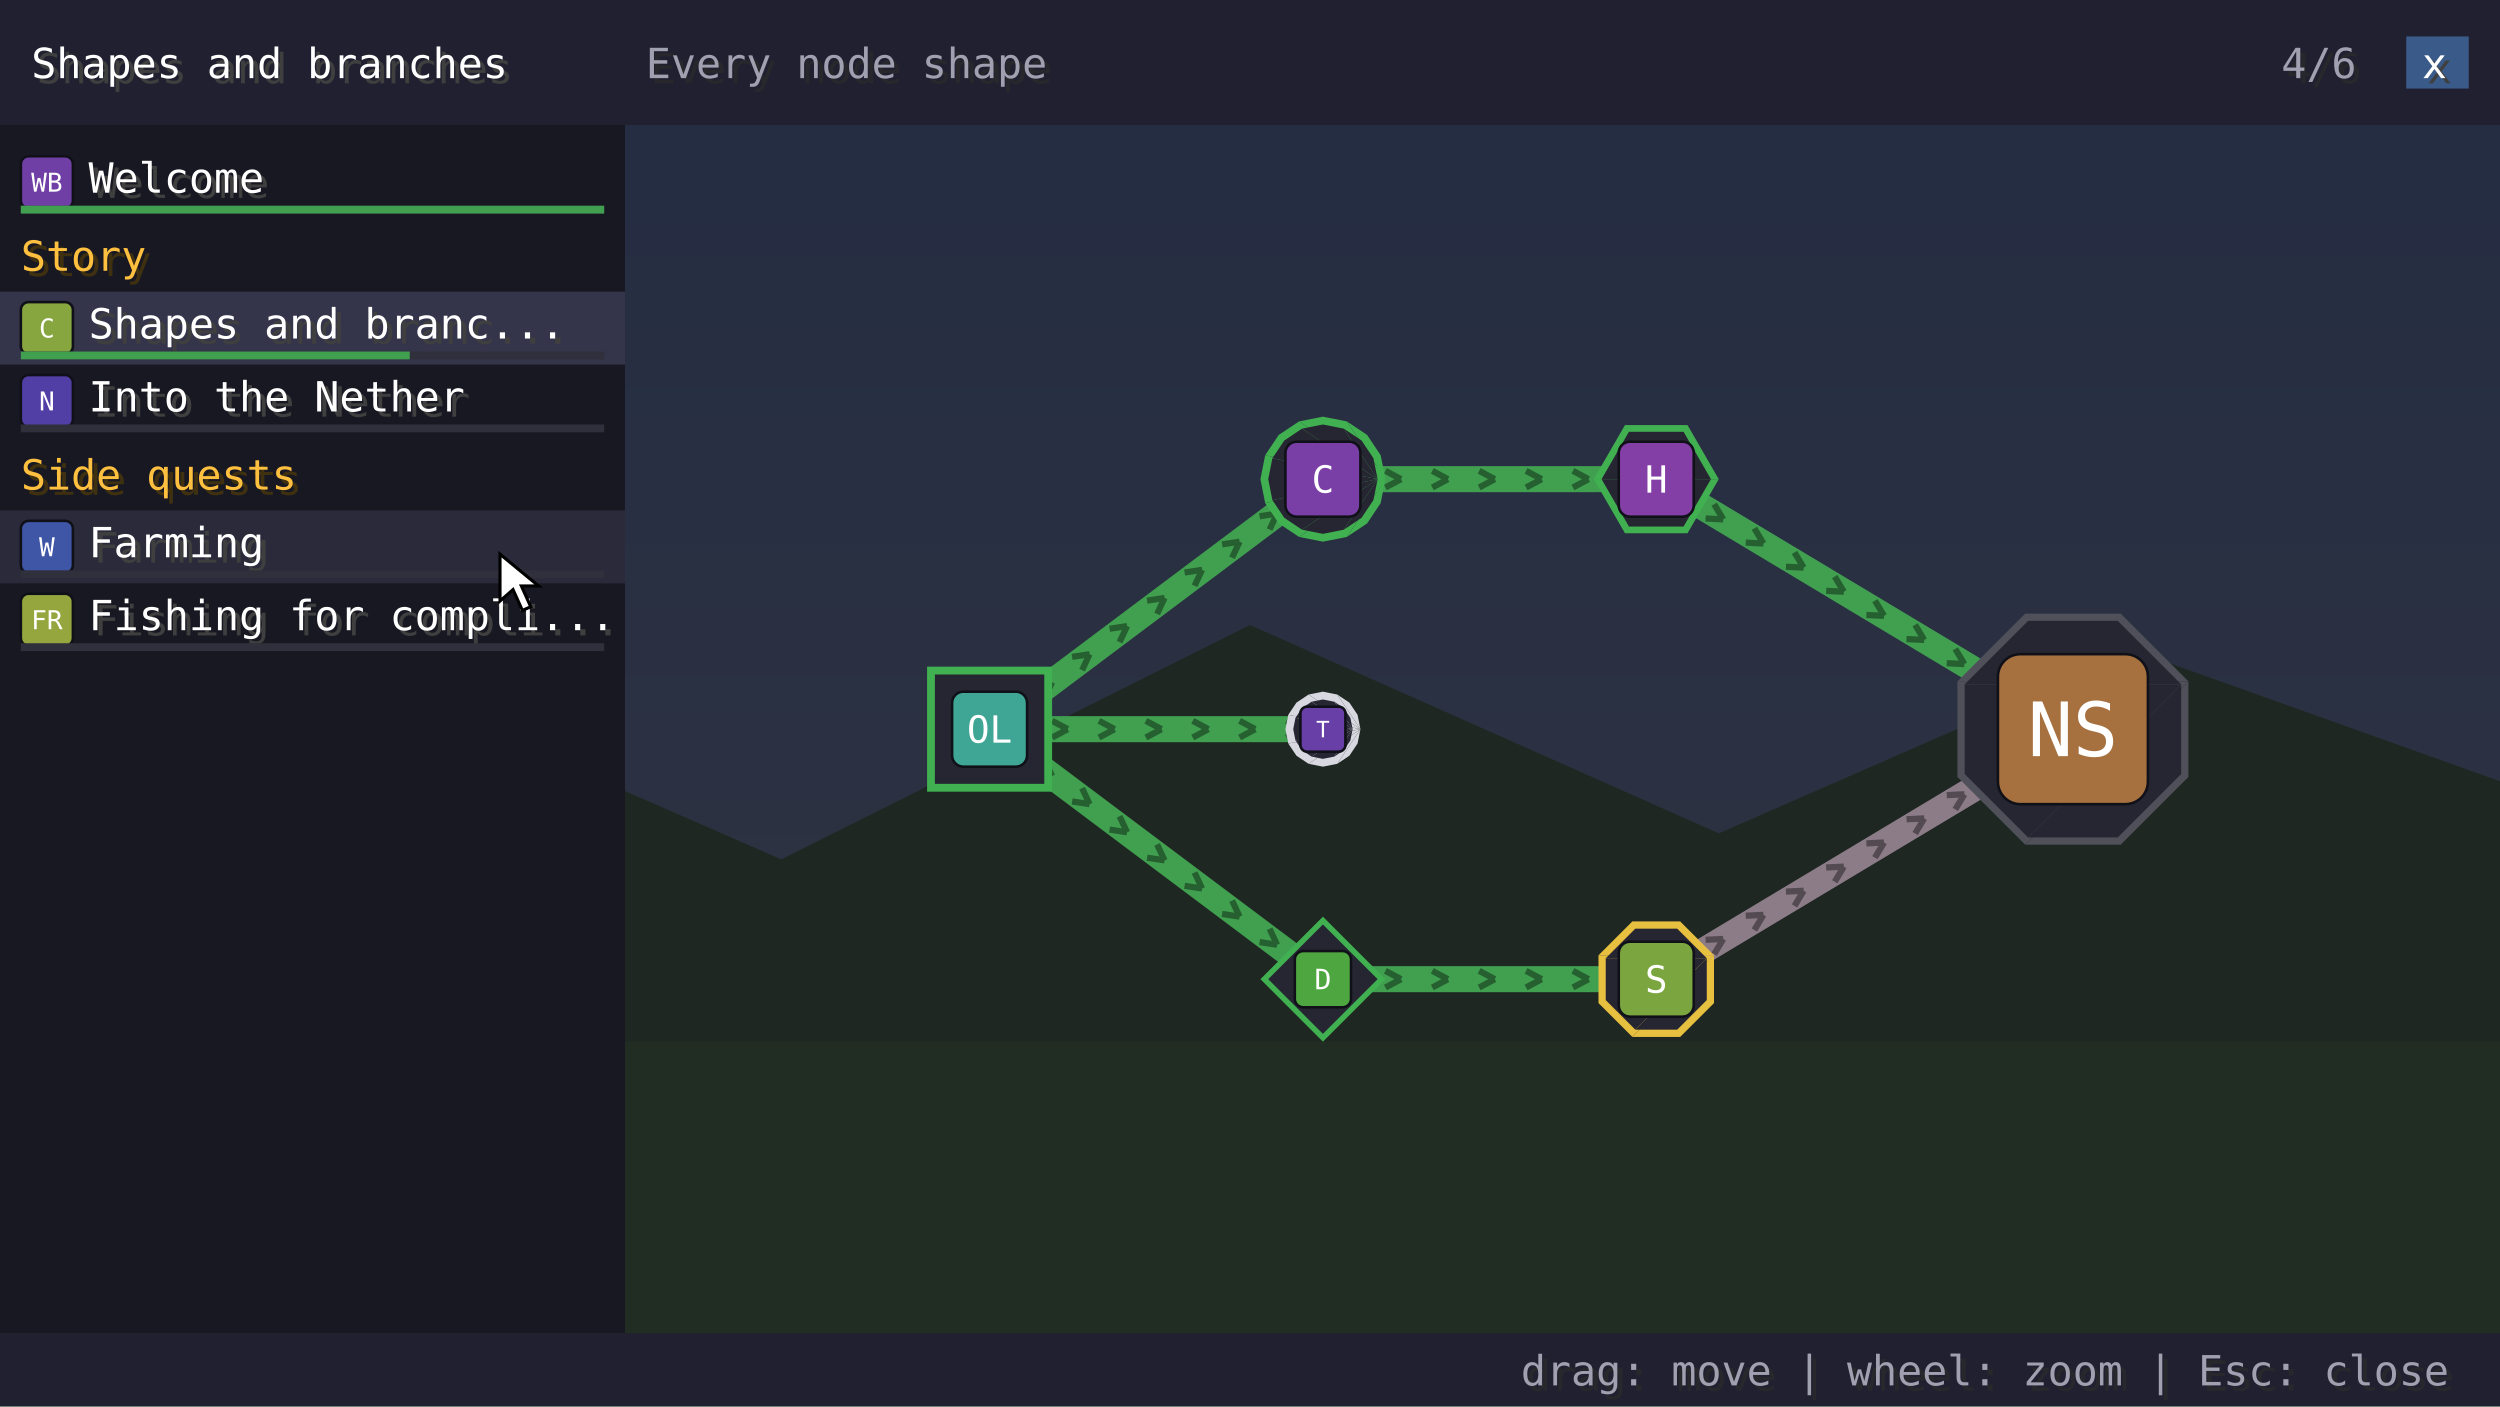
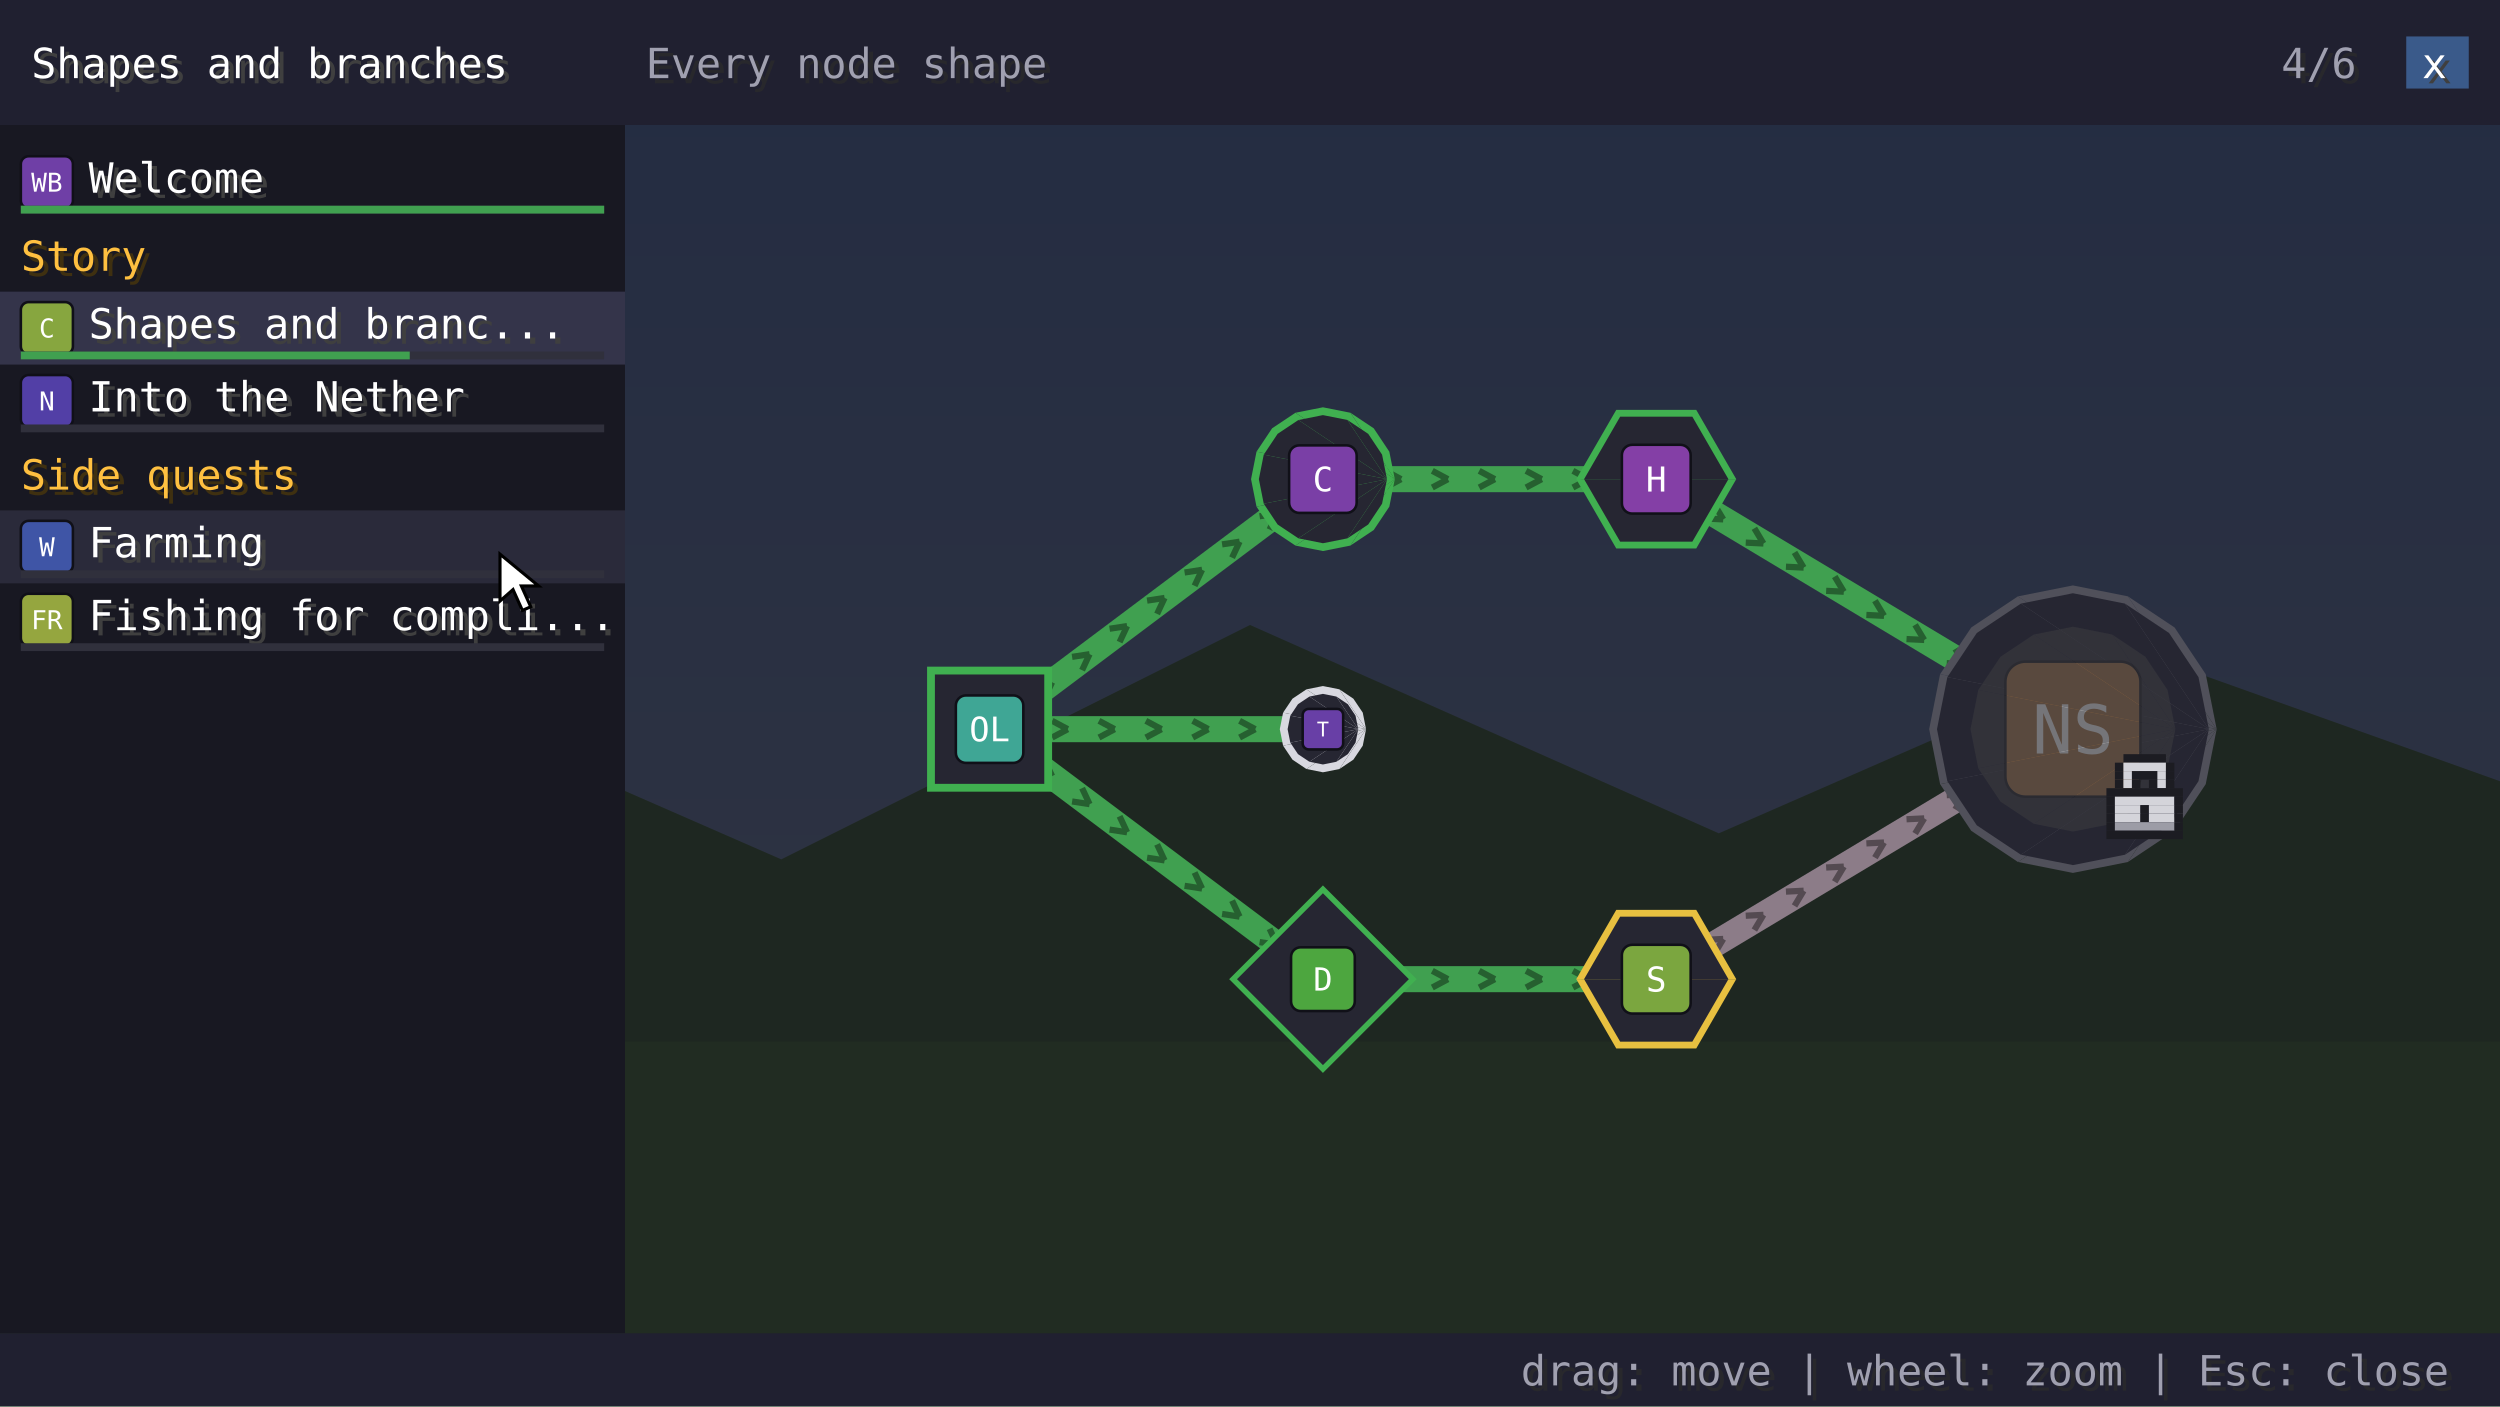
<svg xmlns="http://www.w3.org/2000/svg" viewBox="0 0 480 270" width="960" height="540" font-family="Consolas, 'DejaVu Sans Mono', monospace">
  <defs>
    <linearGradient id="sky" x1="0" y1="0" x2="0" y2="1">
      <stop offset="0" stop-color="#78a7ff" />
      <stop offset="1" stop-color="#c8dcff" />
    </linearGradient>
  </defs>
  <rect width="480" height="270" fill="url(#sky)" />
  <path d="M0 170 L70 130 L150 165 L240 120 L330 160 L410 125 L480 150 L480 270 L0 270 Z" fill="#5d8f4a" />
  <rect y="200" width="480" height="70" fill="#6aa84f" />
  <rect x="0.00" y="0.00" width="480.00" height="270.00" fill="#101018" fill-opacity="0.816" />
  <polygon points="191.50,142.00 255.50,94.00 252.50,90.00 188.50,138.00" fill="#40a050" fill-opacity="1.000" />
  <polygon points="193.90,139.73 195.34,136.65 194.26,136.15 192.82,139.23" fill="#266030" fill-opacity="1.000" />
  <polygon points="191.53,137.51 194.89,136.99 194.71,135.81 191.35,136.33" fill="#266030" fill-opacity="1.000" />
  <polygon points="201.10,134.33 202.54,131.25 201.46,130.75 200.02,133.83" fill="#266030" fill-opacity="1.000" />
  <polygon points="198.73,132.11 202.09,131.59 201.91,130.41 198.55,130.93" fill="#266030" fill-opacity="1.000" />
  <polygon points="208.30,128.93 209.74,125.85 208.66,125.35 207.22,128.43" fill="#266030" fill-opacity="1.000" />
  <polygon points="205.93,126.71 209.29,126.19 209.11,125.01 205.75,125.53" fill="#266030" fill-opacity="1.000" />
  <polygon points="215.50,123.53 216.94,120.45 215.86,119.95 214.42,123.03" fill="#266030" fill-opacity="1.000" />
  <polygon points="213.13,121.31 216.49,120.79 216.31,119.61 212.95,120.13" fill="#266030" fill-opacity="1.000" />
  <polygon points="222.70,118.13 224.14,115.05 223.06,114.55 221.62,117.63" fill="#266030" fill-opacity="1.000" />
  <polygon points="220.33,115.91 223.69,115.39 223.51,114.21 220.15,114.73" fill="#266030" fill-opacity="1.000" />
  <polygon points="229.90,112.73 231.34,109.65 230.26,109.15 228.82,112.23" fill="#266030" fill-opacity="1.000" />
  <polygon points="227.53,110.51 230.89,109.99 230.71,108.81 227.35,109.33" fill="#266030" fill-opacity="1.000" />
  <polygon points="237.10,107.33 238.54,104.25 237.46,103.75 236.02,106.83" fill="#266030" fill-opacity="1.000" />
  <polygon points="234.73,105.11 238.09,104.59 237.91,103.41 234.55,103.93" fill="#266030" fill-opacity="1.000" />
  <polygon points="244.30,101.93 245.74,98.85 244.66,98.35 243.22,101.43" fill="#266030" fill-opacity="1.000" />
  <polygon points="241.93,99.71 245.29,99.19 245.11,98.01 241.75,98.53" fill="#266030" fill-opacity="1.000" />
  <polygon points="251.50,96.53 252.94,93.45 251.86,92.95 250.42,96.03" fill="#266030" fill-opacity="1.000" />
  <polygon points="249.13,94.31 252.49,93.79 252.31,92.61 248.95,93.13" fill="#266030" fill-opacity="1.000" />
  <polygon points="188.50,142.00 252.50,190.00 255.50,186.00 191.50,138.00" fill="#40a050" fill-opacity="1.000" />
  <polygon points="191.35,143.67 194.71,144.19 194.89,143.01 191.53,142.49" fill="#266030" fill-opacity="1.000" />
  <polygon points="192.82,140.77 194.26,143.85 195.34,143.35 193.90,140.27" fill="#266030" fill-opacity="1.000" />
  <polygon points="198.55,149.07 201.91,149.59 202.09,148.41 198.73,147.89" fill="#266030" fill-opacity="1.000" />
  <polygon points="200.02,146.17 201.46,149.25 202.54,148.75 201.10,145.67" fill="#266030" fill-opacity="1.000" />
  <polygon points="205.75,154.47 209.11,154.99 209.29,153.81 205.93,153.29" fill="#266030" fill-opacity="1.000" />
  <polygon points="207.22,151.57 208.66,154.65 209.74,154.15 208.30,151.07" fill="#266030" fill-opacity="1.000" />
  <polygon points="212.95,159.87 216.31,160.39 216.49,159.21 213.13,158.69" fill="#266030" fill-opacity="1.000" />
  <polygon points="214.42,156.97 215.86,160.05 216.94,159.55 215.50,156.47" fill="#266030" fill-opacity="1.000" />
  <polygon points="220.15,165.27 223.51,165.79 223.69,164.61 220.33,164.09" fill="#266030" fill-opacity="1.000" />
  <polygon points="221.62,162.37 223.06,165.45 224.14,164.95 222.70,161.87" fill="#266030" fill-opacity="1.000" />
  <polygon points="227.35,170.67 230.71,171.19 230.89,170.01 227.53,169.49" fill="#266030" fill-opacity="1.000" />
  <polygon points="228.82,167.77 230.26,170.85 231.34,170.35 229.90,167.27" fill="#266030" fill-opacity="1.000" />
  <polygon points="234.55,176.07 237.91,176.59 238.09,175.41 234.73,174.89" fill="#266030" fill-opacity="1.000" />
  <polygon points="236.02,173.17 237.46,176.25 238.54,175.75 237.10,172.67" fill="#266030" fill-opacity="1.000" />
  <polygon points="241.75,181.47 245.11,181.99 245.29,180.81 241.93,180.29" fill="#266030" fill-opacity="1.000" />
  <polygon points="243.22,178.57 244.66,181.65 245.74,181.15 244.30,178.07" fill="#266030" fill-opacity="1.000" />
  <polygon points="248.95,186.87 252.31,187.39 252.49,186.21 249.13,185.69" fill="#266030" fill-opacity="1.000" />
  <polygon points="250.42,183.97 251.86,187.05 252.94,186.55 251.50,183.47" fill="#266030" fill-opacity="1.000" />
  <polygon points="254.00,94.50 318.00,94.50 318.00,89.50 254.00,89.50" fill="#40a050" fill-opacity="1.000" />
  <polygon points="257.28,94.13 260.28,92.53 259.72,91.47 256.72,93.07" fill="#266030" fill-opacity="1.000" />
  <polygon points="256.72,90.93 259.72,92.53 260.28,91.47 257.28,89.87" fill="#266030" fill-opacity="1.000" />
  <polygon points="266.28,94.13 269.28,92.53 268.72,91.47 265.72,93.07" fill="#266030" fill-opacity="1.000" />
  <polygon points="265.72,90.93 268.72,92.53 269.28,91.47 266.28,89.87" fill="#266030" fill-opacity="1.000" />
  <polygon points="275.28,94.13 278.28,92.53 277.72,91.47 274.72,93.07" fill="#266030" fill-opacity="1.000" />
  <polygon points="274.72,90.93 277.72,92.53 278.28,91.47 275.28,89.87" fill="#266030" fill-opacity="1.000" />
  <polygon points="284.28,94.13 287.28,92.53 286.72,91.47 283.72,93.07" fill="#266030" fill-opacity="1.000" />
  <polygon points="283.72,90.93 286.72,92.53 287.28,91.47 284.28,89.87" fill="#266030" fill-opacity="1.000" />
  <polygon points="293.28,94.13 296.28,92.53 295.72,91.47 292.72,93.07" fill="#266030" fill-opacity="1.000" />
  <polygon points="292.72,90.93 295.72,92.53 296.28,91.47 293.28,89.87" fill="#266030" fill-opacity="1.000" />
  <polygon points="302.28,94.13 305.28,92.53 304.72,91.47 301.72,93.07" fill="#266030" fill-opacity="1.000" />
  <polygon points="301.72,90.93 304.72,92.53 305.28,91.47 302.28,89.87" fill="#266030" fill-opacity="1.000" />
  <polygon points="311.28,94.13 314.28,92.53 313.72,91.47 310.72,93.07" fill="#266030" fill-opacity="1.000" />
  <polygon points="310.72,90.93 313.72,92.53 314.28,91.47 311.28,89.87" fill="#266030" fill-opacity="1.000" />
  <polygon points="254.00,190.50 318.00,190.50 318.00,185.50 254.00,185.50" fill="#40a050" fill-opacity="1.000" />
  <polygon points="257.28,190.13 260.28,188.53 259.72,187.47 256.72,189.07" fill="#266030" fill-opacity="1.000" />
  <polygon points="256.72,186.93 259.72,188.53 260.28,187.47 257.28,185.87" fill="#266030" fill-opacity="1.000" />
  <polygon points="266.28,190.13 269.28,188.53 268.72,187.47 265.72,189.07" fill="#266030" fill-opacity="1.000" />
  <polygon points="265.72,186.93 268.72,188.53 269.28,187.47 266.28,185.87" fill="#266030" fill-opacity="1.000" />
  <polygon points="275.28,190.13 278.28,188.53 277.72,187.47 274.72,189.07" fill="#266030" fill-opacity="1.000" />
  <polygon points="274.72,186.93 277.72,188.53 278.28,187.47 275.28,185.87" fill="#266030" fill-opacity="1.000" />
  <polygon points="284.28,190.13 287.28,188.53 286.72,187.47 283.72,189.07" fill="#266030" fill-opacity="1.000" />
  <polygon points="283.72,186.93 286.72,188.53 287.28,187.47 284.28,185.87" fill="#266030" fill-opacity="1.000" />
  <polygon points="293.28,190.13 296.28,188.53 295.72,187.47 292.72,189.07" fill="#266030" fill-opacity="1.000" />
  <polygon points="292.72,186.93 295.72,188.53 296.28,187.47 293.28,185.87" fill="#266030" fill-opacity="1.000" />
  <polygon points="302.28,190.13 305.28,188.53 304.72,187.47 301.72,189.07" fill="#266030" fill-opacity="1.000" />
  <polygon points="301.72,186.93 304.72,188.53 305.28,187.47 302.28,185.87" fill="#266030" fill-opacity="1.000" />
  <polygon points="311.28,190.13 314.28,188.53 313.72,187.47 310.72,189.07" fill="#266030" fill-opacity="1.000" />
  <polygon points="310.72,186.93 313.72,188.53 314.28,187.47 311.28,185.87" fill="#266030" fill-opacity="1.000" />
  <polygon points="316.71,94.14 396.71,142.14 399.29,137.86 319.29,89.86" fill="#40a050" fill-opacity="1.000" />
  <polygon points="319.72,95.51 323.11,95.69 323.18,94.49 319.78,94.32" fill="#266030" fill-opacity="1.000" />
  <polygon points="320.88,92.48 322.63,95.40 323.66,94.78 321.91,91.86" fill="#266030" fill-opacity="1.000" />
  <polygon points="327.44,100.15 330.83,100.32 330.89,99.12 327.50,98.95" fill="#266030" fill-opacity="1.000" />
  <polygon points="328.60,97.11 330.35,100.03 331.38,99.41 329.63,96.49" fill="#266030" fill-opacity="1.000" />
  <polygon points="335.15,104.78 338.55,104.95 338.61,103.75 335.21,103.58" fill="#266030" fill-opacity="1.000" />
  <polygon points="336.32,101.74 338.07,104.66 339.09,104.04 337.35,101.12" fill="#266030" fill-opacity="1.000" />
  <polygon points="342.87,109.41 346.27,109.58 346.33,108.38 342.93,108.21" fill="#266030" fill-opacity="1.000" />
  <polygon points="344.03,106.37 345.78,109.29 346.81,108.67 345.06,105.75" fill="#266030" fill-opacity="1.000" />
  <polygon points="350.59,114.04 353.98,114.21 354.04,113.01 350.65,112.84" fill="#266030" fill-opacity="1.000" />
  <polygon points="351.75,111.00 353.50,113.92 354.53,113.30 352.78,110.38" fill="#266030" fill-opacity="1.000" />
  <polygon points="358.31,118.67 361.70,118.84 361.76,117.64 358.37,117.47" fill="#266030" fill-opacity="1.000" />
  <polygon points="359.47,115.63 361.22,118.55 362.25,117.93 360.50,115.02" fill="#266030" fill-opacity="1.000" />
  <polygon points="366.02,123.30 369.42,123.47 369.48,122.27 366.08,122.10" fill="#266030" fill-opacity="1.000" />
  <polygon points="367.19,120.26 368.94,123.18 369.96,122.56 368.21,119.65" fill="#266030" fill-opacity="1.000" />
  <polygon points="373.74,127.93 377.14,128.10 377.20,126.90 373.80,126.73" fill="#266030" fill-opacity="1.000" />
  <polygon points="374.90,124.89 376.65,127.81 377.68,127.19 375.93,124.28" fill="#266030" fill-opacity="1.000" />
  <polygon points="381.46,132.56 384.85,132.73 384.91,131.53 381.52,131.36" fill="#266030" fill-opacity="1.000" />
  <polygon points="382.62,129.52 384.37,132.44 385.40,131.82 383.65,128.91" fill="#266030" fill-opacity="1.000" />
  <polygon points="389.18,137.19 392.57,137.36 392.63,136.16 389.24,135.99" fill="#266030" fill-opacity="1.000" />
  <polygon points="390.34,134.15 392.09,137.07 393.12,136.45 391.37,133.54" fill="#266030" fill-opacity="1.000" />
  <polygon points="319.29,190.14 399.29,142.14 396.71,137.86 316.71,185.86" fill="#8c7c88" fill-opacity="1.000" />
  <polygon points="321.91,188.14 323.66,185.22 322.63,184.60 320.88,187.52" fill="#544a51" fill-opacity="1.000" />
  <polygon points="319.78,185.68 323.18,185.51 323.11,184.31 319.72,184.49" fill="#544a51" fill-opacity="1.000" />
  <polygon points="329.63,183.51 331.38,180.59 330.35,179.97 328.60,182.89" fill="#544a51" fill-opacity="1.000" />
  <polygon points="327.50,181.05 330.89,180.88 330.83,179.68 327.44,179.85" fill="#544a51" fill-opacity="1.000" />
  <polygon points="337.35,178.88 339.09,175.96 338.07,175.34 336.32,178.26" fill="#544a51" fill-opacity="1.000" />
  <polygon points="335.21,176.42 338.61,176.25 338.55,175.05 335.15,175.22" fill="#544a51" fill-opacity="1.000" />
  <polygon points="345.06,174.25 346.81,171.33 345.78,170.71 344.03,173.63" fill="#544a51" fill-opacity="1.000" />
  <polygon points="342.93,171.79 346.33,171.62 346.27,170.42 342.87,170.59" fill="#544a51" fill-opacity="1.000" />
  <polygon points="352.78,169.62 354.53,166.70 353.50,166.08 351.75,169.00" fill="#544a51" fill-opacity="1.000" />
  <polygon points="350.65,167.16 354.04,166.99 353.98,165.79 350.59,165.96" fill="#544a51" fill-opacity="1.000" />
  <polygon points="360.50,164.98 362.25,162.07 361.22,161.45 359.47,164.37" fill="#544a51" fill-opacity="1.000" />
  <polygon points="358.37,162.53 361.76,162.36 361.70,161.16 358.31,161.33" fill="#544a51" fill-opacity="1.000" />
  <polygon points="368.21,160.35 369.96,157.44 368.94,156.82 367.19,159.74" fill="#544a51" fill-opacity="1.000" />
  <polygon points="366.08,157.90 369.48,157.73 369.42,156.53 366.02,156.70" fill="#544a51" fill-opacity="1.000" />
  <polygon points="375.93,155.72 377.68,152.81 376.65,152.19 374.90,155.11" fill="#544a51" fill-opacity="1.000" />
  <polygon points="373.80,153.27 377.20,153.10 377.14,151.90 373.74,152.07" fill="#544a51" fill-opacity="1.000" />
  <polygon points="383.65,151.09 385.40,148.18 384.37,147.56 382.62,150.48" fill="#544a51" fill-opacity="1.000" />
  <polygon points="381.52,148.64 384.91,148.47 384.85,147.27 381.46,147.44" fill="#544a51" fill-opacity="1.000" />
  <polygon points="391.37,146.46 393.12,143.55 392.09,142.93 390.34,145.85" fill="#544a51" fill-opacity="1.000" />
  <polygon points="389.24,144.01 392.63,143.84 392.57,142.64 389.18,142.81" fill="#544a51" fill-opacity="1.000" />
  <polygon points="190.00,142.50 254.00,142.50 254.00,137.50 190.00,137.50" fill="#40a050" fill-opacity="1.000" />
  <polygon points="193.28,142.13 196.28,140.53 195.72,139.47 192.72,141.07" fill="#266030" fill-opacity="1.000" />
  <polygon points="192.72,138.93 195.72,140.53 196.28,139.47 193.28,137.87" fill="#266030" fill-opacity="1.000" />
  <polygon points="202.28,142.13 205.28,140.53 204.72,139.47 201.72,141.07" fill="#266030" fill-opacity="1.000" />
  <polygon points="201.72,138.93 204.72,140.53 205.28,139.47 202.28,137.87" fill="#266030" fill-opacity="1.000" />
  <polygon points="211.28,142.13 214.28,140.53 213.72,139.47 210.72,141.07" fill="#266030" fill-opacity="1.000" />
  <polygon points="210.72,138.93 213.72,140.53 214.28,139.47 211.28,137.87" fill="#266030" fill-opacity="1.000" />
  <polygon points="220.28,142.13 223.28,140.53 222.72,139.47 219.72,141.07" fill="#266030" fill-opacity="1.000" />
  <polygon points="219.72,138.93 222.72,140.53 223.28,139.47 220.28,137.87" fill="#266030" fill-opacity="1.000" />
  <polygon points="229.28,142.13 232.28,140.53 231.72,139.47 228.72,141.07" fill="#266030" fill-opacity="1.000" />
  <polygon points="228.72,138.93 231.72,140.53 232.28,139.47 229.28,137.87" fill="#266030" fill-opacity="1.000" />
  <polygon points="238.28,142.13 241.28,140.53 240.72,139.47 237.72,141.07" fill="#266030" fill-opacity="1.000" />
  <polygon points="237.72,138.93 240.72,140.53 241.28,139.47 238.28,137.87" fill="#266030" fill-opacity="1.000" />
  <polygon points="247.28,142.13 250.28,140.53 249.72,139.47 246.72,141.07" fill="#266030" fill-opacity="1.000" />
  <polygon points="246.72,138.93 249.72,140.53 250.28,139.47 247.28,137.87" fill="#266030" fill-opacity="1.000" />
  <polygon points="178.00,152.00 202.00,152.00 202.00,128.00 178.00,128.00" fill="#40b050" fill-opacity="1.000" />
  <polygon points="179.50,150.50 200.50,150.50 200.50,129.50 179.50,129.50" fill="#262632" fill-opacity="1.000" />
-   <rect x="182.80" y="132.80" width="14.40" height="14.40" rx="2.16" fill="hsl(170, 45%, 45%)" stroke="#101018" stroke-width="0.5" />
-   <text x="190.00" y="142.59" font-size="7.20" text-anchor="middle" fill="#ffffff">OL</text>
-   <polygon points="266.00,92.00 265.09,87.41 262.49,83.51 258.59,80.91" fill="#40b050" fill-opacity="1.000" />
-   <polygon points="266.00,92.00 258.59,80.91 254.00,80.00 249.41,80.91" fill="#40b050" fill-opacity="1.000" />
-   <polygon points="266.00,92.00 249.41,80.91 245.51,83.51 242.91,87.41" fill="#40b050" fill-opacity="1.000" />
-   <polygon points="266.00,92.00 242.91,87.41 242.00,92.00 242.91,96.59" fill="#40b050" fill-opacity="1.000" />
-   <polygon points="266.00,92.00 242.91,96.59 245.51,100.49 249.41,103.09" fill="#40b050" fill-opacity="1.000" />
-   <polygon points="266.00,92.00 249.41,103.09 254.00,104.00 258.59,103.09" fill="#40b050" fill-opacity="1.000" />
-   <polygon points="266.00,92.00 258.59,103.09 262.49,100.49 265.09,96.59" fill="#40b050" fill-opacity="1.000" />
-   <polygon points="264.50,92.00 263.70,87.98 261.42,84.58 258.02,82.30" fill="#262632" fill-opacity="1.000" />
-   <polygon points="264.50,92.00 258.02,82.30 254.00,81.50 249.98,82.30" fill="#262632" fill-opacity="1.000" />
-   <polygon points="264.50,92.00 249.98,82.30 246.58,84.58 244.30,87.98" fill="#262632" fill-opacity="1.000" />
-   <polygon points="264.50,92.00 244.30,87.98 243.50,92.00 244.30,96.02" fill="#262632" fill-opacity="1.000" />
-   <polygon points="264.50,92.00 244.30,96.02 246.58,99.42 249.98,101.70" fill="#262632" fill-opacity="1.000" />
-   <polygon points="264.50,92.00 249.98,101.70 254.00,102.50 258.02,101.70" fill="#262632" fill-opacity="1.000" />
-   <polygon points="264.50,92.00 258.02,101.70 261.42,99.42 263.70,96.02" fill="#262632" fill-opacity="1.000" />
-   <rect x="246.80" y="84.80" width="14.40" height="14.40" rx="2.16" fill="hsl(274, 45%, 45%)" stroke="#101018" stroke-width="0.5" />
-   <text x="254.00" y="94.59" font-size="7.20" text-anchor="middle" fill="#ffffff">C</text>
-   <polygon points="266.00,188.00 254.00,176.00 242.00,188.00 254.00,200.00" fill="#40b050" fill-opacity="1.000" />
-   <polygon points="264.50,188.00 254.00,177.50 243.50,188.00 254.00,198.50" fill="#262632" fill-opacity="1.000" />
-   <rect x="248.60" y="182.60" width="10.80" height="10.80" rx="1.62" fill="hsl(112, 45%, 45%)" stroke="#101018" stroke-width="0.5" />
-   <text x="254.00" y="189.94" font-size="5.40" text-anchor="middle" fill="#ffffff">D</text>
-   <polygon points="330.00,92.00 324.00,81.61 312.00,81.61 306.00,92.00" fill="#40b050" fill-opacity="1.000" />
-   <polygon points="330.00,92.00 306.00,92.00 312.00,102.39 324.00,102.39" fill="#40b050" fill-opacity="1.000" />
-   <polygon points="328.50,92.00 323.25,82.91 312.75,82.91 307.50,92.00" fill="#262632" fill-opacity="1.000" />
-   <polygon points="328.50,92.00 307.50,92.00 312.75,101.09 323.25,101.09" fill="#262632" fill-opacity="1.000" />
-   <rect x="310.80" y="84.80" width="14.40" height="14.40" rx="2.16" fill="hsl(280, 45%, 45%)" stroke="#101018" stroke-width="0.5" />
-   <text x="318.00" y="94.59" font-size="7.20" text-anchor="middle" fill="#ffffff">H</text>
-   <polygon points="329.09,183.41 322.59,176.91 313.41,176.91 306.91,183.41" fill="#e8c040" fill-opacity="1.000" />
-   <polygon points="329.09,183.41 306.91,183.41 306.91,192.59 313.41,199.09" fill="#e8c040" fill-opacity="1.000" />
-   <polygon points="329.09,183.41 313.41,199.09 322.59,199.09 329.09,192.59" fill="#e8c040" fill-opacity="1.000" />
-   <polygon points="327.70,183.98 322.02,178.30 313.98,178.30 308.30,183.98" fill="#262632" fill-opacity="1.000" />
-   <polygon points="327.70,183.98 308.30,183.98 308.30,192.02 313.98,197.70" fill="#262632" fill-opacity="1.000" />
-   <polygon points="327.70,183.98 313.98,197.70 322.02,197.70 327.70,192.02" fill="#262632" fill-opacity="1.000" />
-   <rect x="310.80" y="180.80" width="14.40" height="14.40" rx="2.16" fill="hsl(85, 45%, 45%)" stroke="#101018" stroke-width="0.5" />
-   <text x="318.00" y="190.59" font-size="7.20" text-anchor="middle" fill="#ffffff">S</text>
-   <polygon points="420.17,130.82 407.18,117.83 388.82,117.83 375.83,130.82" fill="#50505a" fill-opacity="1.000" />
-   <polygon points="420.17,130.82 375.83,130.82 375.83,149.18 388.82,162.17" fill="#50505a" fill-opacity="1.000" />
-   <polygon points="420.17,130.82 388.82,162.17 407.18,162.17 420.17,149.18" fill="#50505a" fill-opacity="1.000" />
-   <polygon points="418.79,131.39 406.61,119.21 389.39,119.21 377.21,131.39" fill="#262632" fill-opacity="1.000" />
-   <polygon points="418.79,131.39 377.21,131.39 377.21,148.61 389.39,160.79" fill="#262632" fill-opacity="1.000" />
-   <polygon points="418.79,131.39 389.39,160.79 406.61,160.79 418.79,148.61" fill="#262632" fill-opacity="1.000" />
-   <rect x="383.60" y="125.60" width="28.80" height="28.80" rx="4.32" fill="hsl(29, 45%, 45%)" stroke="#101018" stroke-width="0.5" />
-   <text x="398.00" y="145.18" font-size="14.40" text-anchor="middle" fill="#ffffff">NS</text>
-   <polygon points="261.20,140.00 260.65,137.24 259.09,134.91 256.76,133.35" fill="#d8d8e0" fill-opacity="1.000" />
-   <polygon points="261.20,140.00 256.76,133.35 254.00,132.80 251.24,133.35" fill="#d8d8e0" fill-opacity="1.000" />
-   <polygon points="261.20,140.00 251.24,133.35 248.91,134.91 247.35,137.24" fill="#d8d8e0" fill-opacity="1.000" />
-   <polygon points="261.20,140.00 247.35,137.24 246.80,140.00 247.35,142.76" fill="#d8d8e0" fill-opacity="1.000" />
-   <polygon points="261.20,140.00 247.35,142.76 248.91,145.09 251.24,146.65" fill="#d8d8e0" fill-opacity="1.000" />
-   <polygon points="261.20,140.00 251.24,146.65 254.00,147.20 256.76,146.65" fill="#d8d8e0" fill-opacity="1.000" />
-   <polygon points="261.20,140.00 256.76,146.65 259.09,145.09 260.65,142.76" fill="#d8d8e0" fill-opacity="1.000" />
-   <polygon points="259.70,140.00 259.27,137.82 258.03,135.97 256.18,134.73" fill="#262632" fill-opacity="1.000" />
-   <polygon points="259.70,140.00 256.18,134.73 254.00,134.30 251.82,134.73" fill="#262632" fill-opacity="1.000" />
-   <polygon points="259.70,140.00 251.82,134.73 249.97,135.97 248.73,137.82" fill="#262632" fill-opacity="1.000" />
-   <polygon points="259.70,140.00 248.73,137.82 248.30,140.00 248.73,142.18" fill="#262632" fill-opacity="1.000" />
-   <polygon points="259.70,140.00 248.73,142.18 249.97,144.03 251.82,145.27" fill="#262632" fill-opacity="1.000" />
-   <polygon points="259.70,140.00 251.82,145.27 254.00,145.70 256.18,145.27" fill="#262632" fill-opacity="1.000" />
-   <polygon points="259.70,140.00 256.18,145.27 258.03,144.03 259.27,142.18" fill="#262632" fill-opacity="1.000" />
-   <rect x="249.68" y="135.68" width="8.64" height="8.64" rx="1.30" fill="hsl(264, 45%, 45%)" stroke="#101018" stroke-width="0.5" />
-   <text x="254.00" y="141.56" font-size="4.32" text-anchor="middle" fill="#ffffff">T</text>
+   <rect x="183.52" y="133.52" width="12.96" height="12.96" rx="1.94" fill="hsl(170, 45%, 45%)" stroke="#101018" stroke-width="0.5" />
+   <text x="190.00" y="142.33" font-size="6.48" text-anchor="middle" fill="#ffffff">OL</text>
+   <polygon points="267.80,92.00 266.75,86.72 263.76,82.24 259.28,79.25" fill="#40b050" fill-opacity="1.000" />
+   <polygon points="267.80,92.00 259.28,79.25 254.00,78.20 248.72,79.25" fill="#40b050" fill-opacity="1.000" />
+   <polygon points="267.80,92.00 248.72,79.25 244.24,82.24 241.25,86.72" fill="#40b050" fill-opacity="1.000" />
+   <polygon points="267.80,92.00 241.25,86.72 240.20,92.00 241.25,97.28" fill="#40b050" fill-opacity="1.000" />
+   <polygon points="267.80,92.00 241.25,97.28 244.24,101.76 248.72,104.75" fill="#40b050" fill-opacity="1.000" />
+   <polygon points="267.80,92.00 248.72,104.75 254.00,105.80 259.28,104.75" fill="#40b050" fill-opacity="1.000" />
+   <polygon points="267.80,92.00 259.28,104.75 263.76,101.76 266.75,97.28" fill="#40b050" fill-opacity="1.000" />
+   <polygon points="266.30,92.00 265.36,87.29 262.70,83.30 258.71,80.64" fill="#262632" fill-opacity="1.000" />
+   <polygon points="266.30,92.00 258.71,80.64 254.00,79.70 249.29,80.64" fill="#262632" fill-opacity="1.000" />
+   <polygon points="266.30,92.00 249.29,80.64 245.30,83.30 242.64,87.29" fill="#262632" fill-opacity="1.000" />
+   <polygon points="266.30,92.00 242.64,87.29 241.70,92.00 242.64,96.71" fill="#262632" fill-opacity="1.000" />
+   <polygon points="266.30,92.00 242.64,96.71 245.30,100.70 249.29,103.36" fill="#262632" fill-opacity="1.000" />
+   <polygon points="266.30,92.00 249.29,103.36 254.00,104.30 258.71,103.36" fill="#262632" fill-opacity="1.000" />
+   <polygon points="266.30,92.00 258.71,103.36 262.70,100.70 265.36,96.71" fill="#262632" fill-opacity="1.000" />
+   <rect x="247.51" y="85.51" width="12.97" height="12.97" rx="1.95" fill="hsl(274, 45%, 45%)" stroke="#101018" stroke-width="0.5" />
+   <text x="254.00" y="94.33" font-size="6.49" text-anchor="middle" fill="#ffffff">C</text>
+   <polygon points="272.00,188.00 254.00,170.00 236.00,188.00 254.00,206.00" fill="#40b050" fill-opacity="1.000" />
+   <polygon points="270.50,188.00 254.00,171.50 237.50,188.00 254.00,204.50" fill="#262632" fill-opacity="1.000" />
+   <rect x="247.88" y="181.88" width="12.24" height="12.24" rx="1.84" fill="hsl(112, 45%, 45%)" stroke="#101018" stroke-width="0.5" />
+   <text x="254.00" y="190.20" font-size="6.12" text-anchor="middle" fill="#ffffff">D</text>
+   <polygon points="333.36,92.00 325.68,78.70 310.32,78.70 302.64,92.00" fill="#40b050" fill-opacity="1.000" />
+   <polygon points="333.36,92.00 302.64,92.00 310.32,105.30 325.68,105.30" fill="#40b050" fill-opacity="1.000" />
+   <polygon points="331.86,92.00 324.93,80.00 311.07,80.00 304.14,92.00" fill="#262632" fill-opacity="1.000" />
+   <polygon points="331.86,92.00 304.14,92.00 311.07,104.00 324.93,104.00" fill="#262632" fill-opacity="1.000" />
+   <rect x="311.40" y="85.40" width="13.21" height="13.21" rx="1.98" fill="hsl(280, 45%, 45%)" stroke="#101018" stroke-width="0.5" />
+   <text x="318.00" y="94.38" font-size="6.60" text-anchor="middle" fill="#ffffff">H</text>
+   <polygon points="333.36,188.00 325.68,174.70 310.32,174.70 302.64,188.00" fill="#e8c040" fill-opacity="1.000" />
+   <polygon points="333.36,188.00 302.64,188.00 310.32,201.30 325.68,201.30" fill="#e8c040" fill-opacity="1.000" />
+   <polygon points="331.86,188.00 324.93,176.00 311.07,176.00 304.14,188.00" fill="#262632" fill-opacity="1.000" />
+   <polygon points="331.86,188.00 304.14,188.00 311.07,200.00 324.93,200.00" fill="#262632" fill-opacity="1.000" />
+   <rect x="311.40" y="181.40" width="13.21" height="13.21" rx="1.98" fill="hsl(85, 45%, 45%)" stroke="#101018" stroke-width="0.5" />
+   <text x="318.00" y="190.38" font-size="6.60" text-anchor="middle" fill="#ffffff">S</text>
+   <polygon points="425.60,140.00 423.50,129.44 417.52,120.48 408.56,114.50" fill="#50505a" fill-opacity="1.000" />
+   <polygon points="425.60,140.00 408.56,114.50 398.00,112.40 387.44,114.50" fill="#50505a" fill-opacity="1.000" />
+   <polygon points="425.60,140.00 387.44,114.50 378.48,120.48 372.50,129.44" fill="#50505a" fill-opacity="1.000" />
+   <polygon points="425.60,140.00 372.50,129.44 370.40,140.00 372.50,150.56" fill="#50505a" fill-opacity="1.000" />
+   <polygon points="425.60,140.00 372.50,150.56 378.48,159.52 387.44,165.50" fill="#50505a" fill-opacity="1.000" />
+   <polygon points="425.60,140.00 387.44,165.50 398.00,167.60 408.56,165.50" fill="#50505a" fill-opacity="1.000" />
+   <polygon points="425.60,140.00 408.56,165.50 417.52,159.52 423.50,150.56" fill="#50505a" fill-opacity="1.000" />
+   <polygon points="424.10,140.00 422.11,130.01 416.46,121.54 407.99,115.89" fill="#262632" fill-opacity="1.000" />
+   <polygon points="424.10,140.00 407.99,115.89 398.00,113.90 388.01,115.89" fill="#262632" fill-opacity="1.000" />
+   <polygon points="424.10,140.00 388.01,115.89 379.54,121.54 373.89,130.01" fill="#262632" fill-opacity="1.000" />
+   <polygon points="424.10,140.00 373.89,130.01 371.90,140.00 373.89,149.99" fill="#262632" fill-opacity="1.000" />
+   <polygon points="424.10,140.00 373.89,149.99 379.54,158.46 388.01,164.11" fill="#262632" fill-opacity="1.000" />
+   <polygon points="424.10,140.00 388.01,164.11 398.00,166.10 407.99,164.11" fill="#262632" fill-opacity="1.000" />
+   <polygon points="424.10,140.00 407.99,164.11 416.46,158.46 422.11,149.99" fill="#262632" fill-opacity="1.000" />
+   <rect x="385.03" y="127.03" width="25.94" height="25.94" rx="3.89" fill="hsl(29, 45%, 45%)" stroke="#101018" stroke-width="0.5" />
+   <text x="398.00" y="144.67" font-size="12.97" text-anchor="middle" fill="#ffffff">NS</text>
+   <polygon points="417.67,140.00 416.17,132.47 411.91,126.09 405.53,121.83" fill="#38383e" fill-opacity="0.690" />
+   <polygon points="417.67,140.00 405.53,121.83 398.00,120.33 390.47,121.83" fill="#38383e" fill-opacity="0.690" />
+   <polygon points="417.67,140.00 390.47,121.83 384.09,126.09 379.83,132.47" fill="#38383e" fill-opacity="0.690" />
+   <polygon points="417.67,140.00 379.83,132.47 378.33,140.00 379.83,147.53" fill="#38383e" fill-opacity="0.690" />
+   <polygon points="417.67,140.00 379.83,147.53 384.09,153.91 390.47,158.17" fill="#38383e" fill-opacity="0.690" />
+   <polygon points="417.67,140.00 390.47,158.17 398.00,159.66 405.53,158.17" fill="#38383e" fill-opacity="0.690" />
+   <polygon points="417.67,140.00 405.53,158.17 411.91,153.91 416.17,147.53" fill="#38383e" fill-opacity="0.690" />
+   <rect x="407.70" y="144.80" width="8.16" height="1.63" fill="#1c1c22" fill-opacity="1.000" />
+   <rect x="406.06" y="146.43" width="1.63" height="1.63" fill="#1c1c22" fill-opacity="1.000" />
+   <rect x="407.70" y="146.43" width="8.16" height="1.63" fill="#d4d4da" fill-opacity="1.000" />
+   <rect x="415.86" y="146.43" width="1.63" height="1.63" fill="#1c1c22" fill-opacity="1.000" />
+   <rect x="406.06" y="148.06" width="1.63" height="1.63" fill="#1c1c22" fill-opacity="1.000" />
+   <rect x="407.70" y="148.06" width="1.63" height="1.63" fill="#d4d4da" fill-opacity="1.000" />
+   <rect x="409.33" y="148.06" width="4.90" height="1.63" fill="#1c1c22" fill-opacity="1.000" />
+   <rect x="414.22" y="148.06" width="1.63" height="1.63" fill="#d4d4da" fill-opacity="1.000" />
+   <rect x="415.86" y="148.06" width="1.63" height="1.63" fill="#1c1c22" fill-opacity="1.000" />
+   <rect x="406.06" y="149.70" width="1.63" height="1.63" fill="#1c1c22" fill-opacity="1.000" />
+   <rect x="407.70" y="149.70" width="1.63" height="1.63" fill="#d4d4da" fill-opacity="1.000" />
+   <rect x="409.33" y="149.70" width="1.63" height="1.63" fill="#1c1c22" fill-opacity="1.000" />
+   <rect x="412.59" y="149.70" width="1.63" height="1.63" fill="#1c1c22" fill-opacity="1.000" />
+   <rect x="414.22" y="149.70" width="1.63" height="1.63" fill="#d4d4da" fill-opacity="1.000" />
+   <rect x="415.86" y="149.70" width="1.63" height="1.63" fill="#1c1c22" fill-opacity="1.000" />
+   <rect x="404.43" y="151.33" width="14.69" height="1.63" fill="#1c1c22" fill-opacity="1.000" />
+   <rect x="404.43" y="152.96" width="1.63" height="1.63" fill="#1c1c22" fill-opacity="1.000" />
+   <rect x="406.06" y="152.96" width="11.42" height="1.63" fill="#d4d4da" fill-opacity="1.000" />
+   <rect x="417.49" y="152.96" width="1.63" height="1.63" fill="#1c1c22" fill-opacity="1.000" />
+   <rect x="404.43" y="154.59" width="1.63" height="1.63" fill="#1c1c22" fill-opacity="1.000" />
+   <rect x="406.06" y="154.59" width="4.90" height="1.63" fill="#d4d4da" fill-opacity="1.000" />
+   <rect x="410.96" y="154.59" width="1.63" height="1.63" fill="#1c1c22" fill-opacity="1.000" />
+   <rect x="412.59" y="154.59" width="4.90" height="1.63" fill="#d4d4da" fill-opacity="1.000" />
+   <rect x="417.49" y="154.59" width="1.63" height="1.63" fill="#1c1c22" fill-opacity="1.000" />
+   <rect x="404.43" y="156.22" width="1.63" height="1.63" fill="#1c1c22" fill-opacity="1.000" />
+   <rect x="406.06" y="156.22" width="4.90" height="1.63" fill="#d4d4da" fill-opacity="1.000" />
+   <rect x="410.96" y="156.22" width="1.63" height="1.63" fill="#1c1c22" fill-opacity="1.000" />
+   <rect x="412.59" y="156.22" width="4.90" height="1.63" fill="#d4d4da" fill-opacity="1.000" />
+   <rect x="417.49" y="156.22" width="1.63" height="1.63" fill="#1c1c22" fill-opacity="1.000" />
+   <rect x="404.43" y="157.86" width="1.63" height="1.63" fill="#1c1c22" fill-opacity="1.000" />
+   <rect x="406.06" y="157.86" width="11.42" height="1.63" fill="#9c9ca6" fill-opacity="1.000" />
+   <rect x="417.49" y="157.86" width="1.63" height="1.63" fill="#1c1c22" fill-opacity="1.000" />
+   <rect x="404.43" y="159.49" width="14.69" height="1.63" fill="#1c1c22" fill-opacity="1.000" />
+   <polygon points="262.28,140.00 261.65,136.83 259.85,134.15 257.17,132.35" fill="#d8d8e0" fill-opacity="1.000" />
+   <polygon points="262.28,140.00 257.17,132.35 254.00,131.72 250.83,132.35" fill="#d8d8e0" fill-opacity="1.000" />
+   <polygon points="262.28,140.00 250.83,132.35 248.15,134.15 246.35,136.83" fill="#d8d8e0" fill-opacity="1.000" />
+   <polygon points="262.28,140.00 246.35,136.83 245.72,140.00 246.35,143.17" fill="#d8d8e0" fill-opacity="1.000" />
+   <polygon points="262.28,140.00 246.35,143.17 248.15,145.85 250.83,147.65" fill="#d8d8e0" fill-opacity="1.000" />
+   <polygon points="262.28,140.00 250.83,147.65 254.00,148.28 257.17,147.65" fill="#d8d8e0" fill-opacity="1.000" />
+   <polygon points="262.28,140.00 257.17,147.65 259.85,145.85 261.65,143.17" fill="#d8d8e0" fill-opacity="1.000" />
+   <polygon points="260.78,140.00 260.26,137.41 258.79,135.21 256.59,133.74" fill="#262632" fill-opacity="1.000" />
+   <polygon points="260.78,140.00 256.59,133.74 254.00,133.22 251.41,133.74" fill="#262632" fill-opacity="1.000" />
+   <polygon points="260.78,140.00 251.41,133.74 249.21,135.21 247.74,137.41" fill="#262632" fill-opacity="1.000" />
+   <polygon points="260.78,140.00 247.74,137.41 247.22,140.00 247.74,142.59" fill="#262632" fill-opacity="1.000" />
+   <polygon points="260.78,140.00 247.74,142.59 249.21,144.79 251.41,146.26" fill="#262632" fill-opacity="1.000" />
+   <polygon points="260.78,140.00 251.41,146.26 254.00,146.78 256.59,146.26" fill="#262632" fill-opacity="1.000" />
+   <polygon points="260.78,140.00 256.59,146.26 258.79,144.79 260.26,142.59" fill="#262632" fill-opacity="1.000" />
+   <rect x="250.11" y="136.11" width="7.78" height="7.78" rx="1.17" fill="hsl(264, 45%, 45%)" stroke="#101018" stroke-width="0.5" />
+   <text x="254.00" y="141.40" font-size="3.89" text-anchor="middle" fill="#ffffff">T</text>
  <rect x="0.00" y="24.00" width="120.00" height="232.00" fill="#181822" fill-opacity="1.000" />
  <rect x="4.00" y="30.00" width="10.00" height="10.00" rx="1.50" fill="hsl(268, 45%, 45%)" stroke="#101018" stroke-width="0.5" />
  <text x="9.00" y="36.80" font-size="5.00" text-anchor="middle" fill="#ffffff">WB</text>
  <text x="18.00" y="38.00" font-size="8" textLength="39.00" lengthAdjust="spacingAndGlyphs" fill="#3f3f3f">Welcome</text>
  <text x="17.00" y="37.00" font-size="8" textLength="39.00" lengthAdjust="spacingAndGlyphs" fill="#ffffff">Welcome</text>
  <rect x="4.00" y="39.50" width="112.00" height="1.50" fill="#30303c" fill-opacity="1.000" />
  <rect x="4.00" y="39.50" width="112.00" height="1.50" fill="#40a050" fill-opacity="1.000" />
  <text x="5.00" y="53.00" font-size="8" textLength="28.00" lengthAdjust="spacingAndGlyphs" fill="#3f3010">Story</text>
  <text x="4.00" y="52.00" font-size="8" textLength="28.00" lengthAdjust="spacingAndGlyphs" fill="#ffc040">Story</text>
  <rect x="0.00" y="56.00" width="120.00" height="14.00" fill="#34344a" fill-opacity="1.000" />
  <rect x="4.00" y="58.00" width="10.00" height="10.00" rx="1.50" fill="hsl(78, 45%, 45%)" stroke="#101018" stroke-width="0.5" />
  <text x="9.00" y="64.80" font-size="5.00" text-anchor="middle" fill="#ffffff">C</text>
  <text x="18.00" y="66.00" font-size="8" textLength="98.00" lengthAdjust="spacingAndGlyphs" fill="#3f3f3f">Shapes and branc...</text>
  <text x="17.00" y="65.00" font-size="8" textLength="98.00" lengthAdjust="spacingAndGlyphs" fill="#ffffff">Shapes and branc...</text>
  <rect x="4.00" y="67.50" width="112.00" height="1.50" fill="#30303c" fill-opacity="1.000" />
  <rect x="4.00" y="67.50" width="74.67" height="1.50" fill="#40a050" fill-opacity="1.000" />
  <rect x="4.00" y="72.00" width="10.00" height="10.00" rx="1.50" fill="hsl(251, 45%, 45%)" stroke="#101018" stroke-width="0.5" />
  <text x="9.00" y="78.80" font-size="5.00" text-anchor="middle" fill="#ffffff">N</text>
  <text x="18.00" y="80.00" font-size="8" textLength="78.00" lengthAdjust="spacingAndGlyphs" fill="#3f3f3f">Into the Nether</text>
  <text x="17.00" y="79.00" font-size="8" textLength="78.00" lengthAdjust="spacingAndGlyphs" fill="#ffffff">Into the Nether</text>
  <rect x="4.00" y="81.50" width="112.00" height="1.50" fill="#30303c" fill-opacity="1.000" />
  <text x="5.00" y="95.00" font-size="8" textLength="58.00" lengthAdjust="spacingAndGlyphs" fill="#3f3010">Side quests</text>
  <text x="4.00" y="94.00" font-size="8" textLength="58.00" lengthAdjust="spacingAndGlyphs" fill="#ffc040">Side quests</text>
  <rect x="0.00" y="98.00" width="120.00" height="14.00" fill="#2a2a3a" fill-opacity="1.000" />
  <rect x="4.00" y="100.00" width="10.00" height="10.00" rx="1.50" fill="hsl(227, 45%, 45%)" stroke="#101018" stroke-width="0.5" />
  <text x="9.00" y="106.80" font-size="5.00" text-anchor="middle" fill="#ffffff">W</text>
  <text x="18.00" y="108.00" font-size="8" textLength="38.00" lengthAdjust="spacingAndGlyphs" fill="#3f3f3f">Farming</text>
  <text x="17.00" y="107.00" font-size="8" textLength="38.00" lengthAdjust="spacingAndGlyphs" fill="#ffffff">Farming</text>
  <rect x="4.00" y="109.50" width="112.00" height="1.50" fill="#30303c" fill-opacity="1.000" />
  <rect x="4.00" y="114.00" width="10.00" height="10.00" rx="1.50" fill="hsl(70, 45%, 45%)" stroke="#101018" stroke-width="0.5" />
  <text x="9.00" y="120.80" font-size="5.00" text-anchor="middle" fill="#ffffff">FR</text>
  <text x="18.00" y="122.00" font-size="8" textLength="94.00" lengthAdjust="spacingAndGlyphs" fill="#3f3f3f">Fishing for compli...</text>
  <text x="17.00" y="121.00" font-size="8" textLength="94.00" lengthAdjust="spacingAndGlyphs" fill="#ffffff">Fishing for compli...</text>
  <rect x="4.00" y="123.50" width="112.00" height="1.50" fill="#30303c" fill-opacity="1.000" />
  <rect x="0.00" y="0.00" width="480.00" height="24.00" fill="#202030" fill-opacity="1.000" />
  <rect x="462.00" y="7.00" width="12.00" height="10.00" fill="#3a5a8a" fill-opacity="1.000" />
  <text x="466.00" y="16.00" font-size="8" textLength="6.00" lengthAdjust="spacingAndGlyphs" fill="#3f3f3f">x</text>
  <text x="465.00" y="15.00" font-size="8" textLength="6.00" lengthAdjust="spacingAndGlyphs" fill="#ffffff">x</text>
  <text x="439.00" y="16.00" font-size="8" textLength="18.00" lengthAdjust="spacingAndGlyphs" fill="#28282c">4/6</text>
  <text x="438.00" y="15.00" font-size="8" textLength="18.00" lengthAdjust="spacingAndGlyphs" fill="#a0a0b0">4/6</text>
  <text x="7.00" y="16.00" font-size="8" textLength="110.00" lengthAdjust="spacingAndGlyphs" fill="#3f3f3f">Shapes and branches</text>
  <text x="6.00" y="15.00" font-size="8" textLength="110.00" lengthAdjust="spacingAndGlyphs" fill="#ffffff">Shapes and branches</text>
  <text x="125.00" y="16.00" font-size="8" textLength="92.00" lengthAdjust="spacingAndGlyphs" fill="#28282c">Every node shape</text>
  <text x="124.00" y="15.00" font-size="8" textLength="92.00" lengthAdjust="spacingAndGlyphs" fill="#a0a0b0">Every node shape</text>
  <rect x="0.00" y="256.00" width="480.00" height="14.00" fill="#202030" fill-opacity="1.000" />
  <text x="293.00" y="267.00" font-size="8" textLength="182.00" lengthAdjust="spacingAndGlyphs" fill="#28282c">drag: move | wheel: zoom | Esc: close</text>
  <text x="292.00" y="266.00" font-size="8" textLength="182.00" lengthAdjust="spacingAndGlyphs" fill="#a0a0b0">drag: move | wheel: zoom | Esc: close</text>
  <path d="M96.00 106.40 l0 9 l2.5 -2.2 l1.8 4 l1.6 -0.7 l-1.8 -4 l3.3 0 Z" fill="#ffffff" stroke="#000000" stroke-width="0.6" />
</svg>
